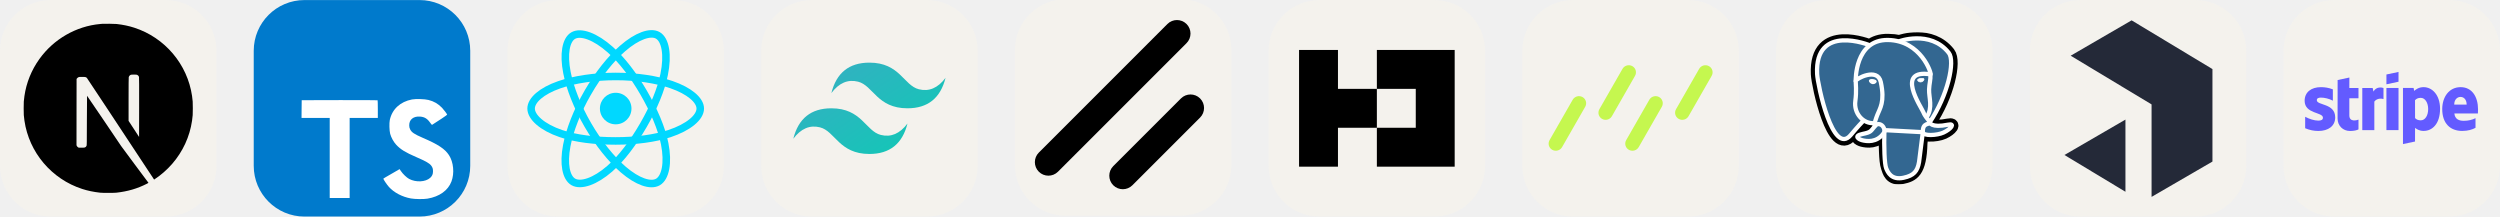
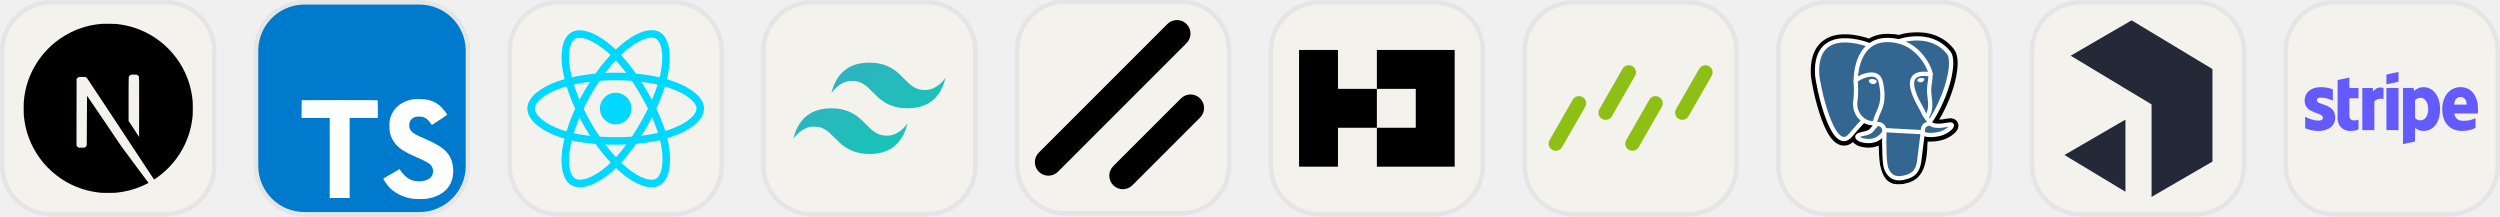
<svg xmlns="http://www.w3.org/2000/svg" width="554" height="48" viewBox="0 0 554 48" fill="none">
-   <g clip-path="url(#clip0_1068_432)">
-     <g clip-path="url(#clip1_1068_432)">
-       <path d="M36.733 0.012H11.245C5.035 0.012 0 5.046 0 11.257V36.745C0 42.956 5.035 47.99 11.245 47.99H36.733C42.944 47.99 47.978 42.956 47.978 36.745V11.257C47.978 5.046 42.944 0.012 36.733 0.012Z" fill="#F4F2ED" />
+   <g clip-path="url(#clip0_1069_30)">
+     <g clip-path="url(#clip1_1069_30)">
+       <path d="M11.245 0.512H36.733C42.668 0.512 47.478 5.323 47.478 11.257V36.745C47.478 42.679 42.668 47.49 36.733 47.49H11.245C5.311 47.49 0.5 42.679 0.5 36.745V11.257L0.514 10.704C0.792 5.21 5.198 0.804 10.692 0.525L11.245 0.512Z" fill="#F4F2ED" stroke="#E5E5E5" />
      <path d="M22.76 5.268C22.68 5.275 22.423 5.301 22.192 5.319C16.868 5.799 11.882 8.672 8.723 13.087C6.965 15.542 5.84 18.326 5.415 21.276C5.264 22.306 5.246 22.61 5.246 24.006C5.246 25.402 5.264 25.706 5.415 26.735C6.433 33.774 11.442 39.688 18.235 41.879C19.452 42.271 20.734 42.538 22.192 42.7C22.76 42.762 25.215 42.762 25.783 42.7C28.3 42.421 30.433 41.798 32.536 40.725C32.858 40.56 32.921 40.516 32.877 40.479C32.847 40.457 31.473 38.614 29.825 36.387L26.827 32.338L23.072 26.779C21.005 23.724 19.305 21.225 19.29 21.225C19.276 21.221 19.261 23.691 19.254 26.706C19.243 31.986 19.239 32.199 19.173 32.323C19.078 32.503 19.005 32.576 18.851 32.657C18.733 32.715 18.631 32.726 18.078 32.726H17.444L17.275 32.62C17.165 32.55 17.085 32.459 17.03 32.352L16.953 32.188L16.96 24.841L16.971 17.491L17.085 17.348C17.143 17.271 17.268 17.172 17.356 17.125C17.506 17.051 17.565 17.044 18.198 17.044C18.946 17.044 19.07 17.073 19.265 17.286C19.32 17.345 21.353 20.408 23.786 24.097C26.219 27.787 29.546 32.825 31.18 35.298L34.148 39.794L34.298 39.695C35.628 38.831 37.035 37.599 38.149 36.317C40.52 33.594 42.048 30.275 42.561 26.735C42.711 25.706 42.729 25.402 42.729 24.006C42.729 22.61 42.711 22.306 42.561 21.276C41.542 14.238 36.533 8.324 29.74 6.133C28.542 5.744 27.267 5.477 25.838 5.316C25.486 5.279 23.064 5.239 22.76 5.268ZM30.433 16.604C30.608 16.692 30.752 16.861 30.803 17.037C30.832 17.132 30.839 19.169 30.832 23.76L30.821 30.348L29.66 28.567L28.494 26.787V21.998C28.494 18.902 28.509 17.161 28.531 17.077C28.59 16.872 28.718 16.711 28.894 16.615C29.044 16.538 29.099 16.531 29.674 16.531C30.217 16.531 30.312 16.538 30.433 16.604Z" fill="black" />
    </g>
-     <g clip-path="url(#clip2_1068_432)">
-       <path d="M92.96 0.012H67.472C61.261 0.012 56.227 5.046 56.227 11.257V36.745C56.227 42.956 61.261 47.99 67.472 47.99H92.96C99.17 47.99 104.205 42.956 104.205 36.745V11.257C104.205 5.046 99.17 0.012 92.96 0.012Z" fill="#007ACC" />
+     <g clip-path="url(#clip2_1069_30)">
+       <path d="M67.472 0.512H92.96C98.894 0.512 103.705 5.323 103.705 11.257V36.745C103.705 42.679 98.894 47.49 92.96 47.49H67.472C61.537 47.49 56.727 42.679 56.727 36.745V11.257L56.74 10.704C57.019 5.21 61.425 0.804 66.919 0.525L67.472 0.512Z" fill="#007ACC" stroke="#E5E5E5" />
      <path d="M66.835 24.162L66.82 26.127H69.943H73.065V34.999V43.871H75.274H77.482V34.999V26.127H80.605H83.727V24.2C83.727 23.134 83.704 22.243 83.674 22.22C83.651 22.189 79.851 22.174 75.243 22.182L66.858 22.204L66.835 24.162Z" fill="white" />
      <path d="M94.939 22.147C96.158 22.451 97.087 22.992 97.94 23.875C98.382 24.348 99.037 25.208 99.09 25.414C99.105 25.475 97.018 26.876 95.754 27.66C95.709 27.691 95.526 27.493 95.32 27.188C94.703 26.29 94.056 25.901 93.066 25.833C91.611 25.734 90.674 26.495 90.682 27.767C90.682 28.14 90.736 28.361 90.888 28.666C91.208 29.328 91.802 29.724 93.668 30.532C97.102 32.009 98.572 32.984 99.486 34.37C100.506 35.916 100.735 38.383 100.042 40.219C99.28 42.214 97.391 43.569 94.734 44.019C93.911 44.163 91.962 44.141 91.078 43.981C89.151 43.638 87.324 42.686 86.197 41.437C85.755 40.95 84.894 39.678 84.948 39.586C84.97 39.556 85.168 39.434 85.389 39.305C85.603 39.183 86.41 38.718 87.171 38.277L88.55 37.477L88.839 37.903C89.243 38.52 90.126 39.366 90.659 39.647C92.19 40.455 94.292 40.34 95.328 39.411C95.769 39.008 95.952 38.589 95.952 37.972C95.952 37.416 95.884 37.172 95.594 36.754C95.221 36.221 94.46 35.771 92.297 34.834C89.822 33.768 88.755 33.106 87.781 32.055C87.217 31.445 86.684 30.471 86.463 29.656C86.28 28.978 86.235 27.28 86.379 26.594C86.889 24.203 88.695 22.535 91.299 22.04C92.144 21.88 94.109 21.941 94.939 22.147Z" fill="white" />
    </g>
-     <g clip-path="url(#clip3_1068_432)">
-       <path d="M149.183 0.012H123.694C117.484 0.012 112.449 5.046 112.449 11.257V36.745C112.449 42.956 117.484 47.99 123.694 47.99H149.183C155.393 47.99 160.428 42.956 160.428 36.745V11.257C160.428 5.046 155.393 0.012 149.183 0.012Z" fill="#F4F2ED" />
+     <g clip-path="url(#clip3_1069_30)">
+       <path d="M123.694 0.512H149.183C155.117 0.512 159.928 5.323 159.928 11.257V36.745C159.928 42.679 155.117 47.49 149.183 47.49H123.694C117.76 47.49 112.949 42.679 112.949 36.745V11.257L112.963 10.704C113.241 5.21 117.647 0.804 123.142 0.525L123.694 0.512Z" fill="#F4F2ED" stroke="#E5E5E5" />
      <path d="M136.438 27.551C138.369 27.551 139.934 25.986 139.934 24.055C139.934 22.124 138.369 20.559 136.438 20.559C134.507 20.559 132.941 22.124 132.941 24.055C132.941 25.986 134.507 27.551 136.438 27.551Z" fill="#00D8FF" />
      <path fill-rule="evenodd" clip-rule="evenodd" d="M136.437 16.945C141.132 16.945 145.493 17.619 148.781 18.751C152.743 20.115 155.178 22.182 155.178 24.054C155.178 26.005 152.597 28.201 148.342 29.611C145.126 30.677 140.893 31.233 136.437 31.233C131.868 31.233 127.542 30.711 124.289 29.599C120.174 28.193 117.695 25.968 117.695 24.054C117.695 22.197 120.021 20.146 123.927 18.784C127.228 17.634 131.696 16.945 136.436 16.945H136.437Z" stroke="#00D8FF" stroke-width="1.67" />
      <path fill-rule="evenodd" clip-rule="evenodd" d="M130.249 20.522C132.595 16.455 135.356 13.014 137.98 10.731C141.14 7.98 144.148 6.903 145.77 7.838C147.46 8.813 148.073 12.146 147.169 16.536C146.486 19.855 144.852 23.799 142.626 27.659C140.344 31.617 137.73 35.104 135.142 37.366C131.868 40.228 128.703 41.264 127.045 40.308C125.436 39.381 124.821 36.341 125.593 32.277C126.245 28.843 127.881 24.628 130.248 20.522H130.249Z" stroke="#00D8FF" stroke-width="1.67" />
      <path fill-rule="evenodd" clip-rule="evenodd" d="M130.257 27.671C127.905 23.609 126.304 19.496 125.635 16.084C124.831 11.972 125.4 8.827 127.02 7.89C128.708 6.912 131.902 8.046 135.254 11.022C137.788 13.272 140.39 16.656 142.622 20.512C144.911 24.466 146.627 28.473 147.294 31.844C148.139 36.11 147.455 39.37 145.799 40.328C144.192 41.259 141.251 40.274 138.116 37.575C135.467 35.296 132.632 31.773 130.257 27.671Z" stroke="#00D8FF" stroke-width="1.67" />
    </g>
-     <g clip-path="url(#clip4_1068_432)">
-       <path d="M205.409 0.012H179.921C173.71 0.012 168.676 5.046 168.676 11.257V36.745C168.676 42.956 173.71 47.99 179.921 47.99H205.409C211.62 47.99 216.654 42.956 216.654 36.745V11.257C216.654 5.046 211.62 0.012 205.409 0.012Z" fill="#F4F2ED" />
-       <path fill-rule="evenodd" clip-rule="evenodd" d="M184.231 20.626C185.355 16.128 188.166 13.879 192.664 13.879C199.411 13.879 200.255 18.939 203.628 19.782C205.877 20.345 207.845 19.502 209.532 17.252C208.407 21.75 205.596 23.999 201.098 23.999C194.351 23.999 193.508 18.939 190.134 18.096C187.885 17.533 185.917 18.377 184.231 20.626ZM175.797 30.746C176.921 26.248 179.733 23.999 184.231 23.999C190.978 23.999 191.821 29.06 195.194 29.903C197.444 30.465 199.411 29.622 201.098 27.373C199.974 31.871 197.162 34.12 192.664 34.12C185.917 34.12 185.074 29.06 181.7 28.216C179.451 27.654 177.484 28.497 175.797 30.746Z" fill="url(#paint0_linear_1068_432)" />
+     <g clip-path="url(#clip4_1069_30)">
+       <path d="M179.921 0.512H205.409C211.343 0.512 216.154 5.323 216.154 11.257V36.745C216.154 42.679 211.343 47.49 205.409 47.49H179.921C173.987 47.49 169.176 42.679 169.176 36.745V11.257L169.189 10.704C169.468 5.21 173.874 0.804 179.368 0.525L179.921 0.512Z" fill="#F4F2ED" stroke="#E5E5E5" />
+       <path fill-rule="evenodd" clip-rule="evenodd" d="M184.231 20.626C185.355 16.128 188.166 13.879 192.664 13.879C199.411 13.879 200.255 18.939 203.628 19.782C205.877 20.345 207.845 19.502 209.532 17.252C208.407 21.75 205.596 23.999 201.098 23.999C194.351 23.999 193.508 18.939 190.134 18.096C187.885 17.533 185.917 18.377 184.231 20.626ZM175.797 30.746C176.921 26.248 179.733 23.999 184.231 23.999C190.978 23.999 191.821 29.06 195.194 29.903C197.444 30.465 199.411 29.622 201.098 27.373C199.974 31.871 197.162 34.12 192.664 34.12C185.917 34.12 185.074 29.06 181.7 28.216C179.451 27.654 177.484 28.497 175.797 30.746Z" fill="url(#paint0_linear_1069_30)" />
    </g>
-     <g clip-path="url(#clip5_1068_432)">
-       <path d="M261.632 -0.176H236.143C229.933 -0.176 224.898 4.859 224.898 11.069V36.558C224.898 42.768 229.933 47.803 236.143 47.803H261.632C267.842 47.803 272.877 42.768 272.877 36.558V11.069C272.877 4.859 267.842 -0.176 261.632 -0.176Z" fill="#F4F2ED" />
+     <g clip-path="url(#clip5_1069_30)">
+       <path d="M236.144 0.324H261.632C267.566 0.324 272.377 5.135 272.377 11.069V36.558C272.377 42.492 267.566 47.303 261.632 47.303H236.144C230.209 47.303 225.398 42.492 225.398 36.558V11.069L225.412 10.517C225.69 5.022 230.096 0.616 235.591 0.338L236.144 0.324Z" fill="#F4F2ED" stroke="#E5E5E5" />
      <path d="M265.941 26.052C267.112 24.881 267.112 22.983 265.941 21.812C264.77 20.641 262.871 20.641 261.7 21.812L246.698 36.813C245.527 37.984 245.527 39.883 246.698 41.054C247.869 42.225 249.768 42.225 250.939 41.054L265.941 26.052Z" fill="black" />
      <path d="M262.937 9.56C264.108 8.389 264.108 6.491 262.937 5.32C261.766 4.149 259.867 4.149 258.696 5.32L230.204 33.812C229.033 34.983 229.033 36.882 230.204 38.053C231.375 39.224 233.273 39.224 234.444 38.053L262.937 9.56Z" fill="black" />
    </g>
-     <g clip-path="url(#clip6_1068_432)">
-       <path d="M317.858 0.012H292.37C286.16 0.012 281.125 5.046 281.125 11.257V36.745C281.125 42.956 286.16 47.99 292.37 47.99H317.858C324.069 47.99 329.103 42.956 329.103 36.745V11.257C329.103 5.046 324.069 0.012 317.858 0.012Z" fill="#F4F2ED" />
+     <g clip-path="url(#clip6_1069_30)">
+       <path d="M292.37 0.512H317.858C323.793 0.512 328.604 5.323 328.604 11.257V36.745C328.604 42.679 323.793 47.49 317.858 47.49H292.37C286.436 47.49 281.625 42.679 281.625 36.745V11.257L281.639 10.704C281.917 5.21 286.323 0.804 291.817 0.525L292.37 0.512Z" fill="#F4F2ED" stroke="#E5E5E5" />
      <path d="M287.871 36.934H296.492V28.312H305.113V19.691H296.492V11.07H287.871V36.934ZM305.113 28.312V36.934H322.356V11.07H305.113V19.691H313.734V28.312H305.113Z" fill="black" />
    </g>
-     <g clip-path="url(#clip7_1068_432)">
-       <path d="M374.081 0.012H348.593C342.382 0.012 337.348 5.046 337.348 11.257V36.745C337.348 42.956 342.382 47.99 348.593 47.99H374.081C380.291 47.99 385.326 42.956 385.326 36.745V11.257C385.326 5.046 380.291 0.012 374.081 0.012Z" fill="#F4F2ED" />
-       <path d="M351.281 23.661C351.717 22.9 351.45 21.936 350.684 21.508C349.918 21.08 348.943 21.35 348.507 22.111L343.385 31.048C342.949 31.809 343.216 32.773 343.982 33.202C344.748 33.629 345.723 33.359 346.159 32.598L351.281 23.661Z" fill="#C5F74F" />
-       <path d="M362.32 16.809C362.756 16.048 362.489 15.084 361.723 14.656C360.957 14.228 359.982 14.499 359.546 15.26L354.424 24.197C353.988 24.958 354.255 25.922 355.021 26.35C355.787 26.778 356.762 26.508 357.198 25.746L362.32 16.809Z" fill="#C5F74F" />
-       <path d="M379.304 16.809C379.74 16.048 379.473 15.084 378.707 14.656C377.941 14.228 376.966 14.499 376.53 15.26L371.409 24.197C370.972 24.958 371.24 25.922 372.006 26.35C372.772 26.778 373.747 26.508 374.183 25.746L379.304 16.809Z" fill="#C5F74F" />
-       <path d="M368.261 23.661C368.697 22.9 368.43 21.936 367.664 21.508C366.898 21.08 365.923 21.35 365.487 22.111L360.366 31.048C359.929 31.809 360.197 32.773 360.963 33.202C361.729 33.629 362.704 33.359 363.14 32.598L368.261 23.661Z" fill="#C5F74F" />
+     <g clip-path="url(#clip7_1069_30)">
+       <path d="M348.593 0.512H374.081C380.015 0.512 384.826 5.323 384.826 11.257V36.745C384.826 42.679 380.015 47.49 374.081 47.49H348.593C342.659 47.49 337.848 42.679 337.848 36.745V11.257L337.861 10.704C338.14 5.21 342.546 0.804 348.04 0.525L348.593 0.512Z" fill="#F4F2ED" stroke="#E5E5E5" />
+       <path d="M351.281 23.661C351.717 22.9 351.45 21.936 350.684 21.508C349.918 21.08 348.943 21.35 348.507 22.111L343.385 31.048C342.949 31.809 343.216 32.773 343.982 33.202C344.748 33.629 345.723 33.359 346.159 32.598L351.281 23.661Z" fill="#8DBF15" />
+       <path d="M362.32 16.809C362.756 16.048 362.489 15.084 361.723 14.656C360.957 14.228 359.982 14.499 359.546 15.26L354.424 24.197C353.988 24.958 354.255 25.922 355.021 26.35C355.787 26.778 356.762 26.508 357.198 25.746L362.32 16.809Z" fill="#8DBF15" />
+       <path d="M379.304 16.809C379.74 16.048 379.473 15.084 378.707 14.656C377.941 14.228 376.966 14.499 376.53 15.26L371.409 24.197C370.972 24.958 371.24 25.922 372.006 26.35C372.772 26.778 373.747 26.508 374.183 25.746L379.304 16.809Z" fill="#8DBF15" />
+       <path d="M368.261 23.661C368.697 22.9 368.43 21.936 367.664 21.508C366.898 21.08 365.923 21.35 365.487 22.111L360.366 31.048C359.929 31.809 360.197 32.773 360.963 33.202C361.729 33.629 362.704 33.359 363.14 32.598L368.261 23.661Z" fill="#8DBF15" />
    </g>
-     <g clip-path="url(#clip8_1068_432)">
-       <path d="M430.308 0.012H404.819C398.609 0.012 393.574 5.046 393.574 11.257V36.745C393.574 42.956 398.609 47.99 404.819 47.99H430.308C436.518 47.99 441.553 42.956 441.553 36.745V11.257C441.553 5.046 436.518 0.012 430.308 0.012Z" fill="#F4F2ED" />
-       <mask id="mask0_1068_432" style="mask-type:luminance" maskUnits="userSpaceOnUse" x="400" y="7" width="35" height="34">
+     <g clip-path="url(#clip8_1069_30)">
+       <path d="M404.819 0.512H430.308C436.242 0.512 441.053 5.323 441.053 11.257V36.745C441.053 42.679 436.242 47.49 430.308 47.49H404.819C398.885 47.49 394.074 42.679 394.074 36.745V11.257L394.088 10.704C394.366 5.21 398.772 0.804 404.267 0.525L404.819 0.512Z" fill="#F4F2ED" stroke="#E5E5E5" />
+       <mask id="mask0_1069_30" style="mask-type:luminance" maskUnits="userSpaceOnUse" x="400" y="7" width="35" height="34">
        <path d="M434.43 7.133H400.695V40.868H434.43V7.133Z" fill="white" />
      </mask>
-       <g mask="url(#mask0_1068_432)">
+       <g mask="url(#mask0_1069_30)">
        <path d="M425.71 31.693C425.924 29.905 425.86 29.644 427.191 29.932L427.529 29.963C428.553 30.009 429.892 29.798 430.692 29.433C432.386 28.648 433.39 27.335 431.72 27.68C427.912 28.466 427.635 27.175 427.635 27.175C431.658 21.206 433.341 13.629 431.887 11.775C427.929 6.715 421.075 9.108 420.961 9.171L420.924 9.178C420.172 9.019 419.342 8.927 418.38 8.914C416.657 8.888 415.35 9.366 414.356 10.118C414.356 10.118 402.131 5.082 402.699 16.453C402.82 18.872 406.165 34.77 410.157 29.96C411.619 28.202 413.029 26.717 413.029 26.717C413.727 27.182 414.567 27.419 415.446 27.334L415.514 27.276C415.494 27.503 415.503 27.733 415.542 27.958C414.514 29.107 414.817 29.309 412.761 29.732C410.682 30.16 411.905 30.923 412.701 31.124C413.668 31.366 415.906 31.709 417.418 29.592L417.358 29.834C417.761 30.156 417.733 32.153 417.792 33.579C417.852 35.004 417.945 36.337 418.237 37.121C418.528 37.905 418.869 39.928 421.571 39.361C423.828 38.877 425.554 38.18 425.712 31.705" fill="black" />
        <path d="M425.71 31.693C425.924 29.905 425.86 29.644 427.191 29.932L427.529 29.963C428.553 30.009 429.892 29.798 430.692 29.433C432.386 28.648 433.39 27.335 431.72 27.68C427.912 28.466 427.635 27.175 427.635 27.175C431.658 21.206 433.341 13.629 431.887 11.775C427.929 6.715 421.075 9.108 420.961 9.171L420.924 9.178C420.172 9.019 419.342 8.927 418.38 8.914C416.657 8.888 415.35 9.366 414.356 10.118C414.356 10.118 402.131 5.082 402.699 16.453C402.82 18.872 406.165 34.77 410.157 29.96C411.619 28.202 413.029 26.717 413.029 26.717C413.727 27.182 414.567 27.419 415.446 27.334L415.514 27.276C415.494 27.503 415.503 27.733 415.542 27.958C414.514 29.107 414.817 29.309 412.761 29.732C410.682 30.16 411.905 30.923 412.701 31.124C413.668 31.366 415.906 31.709 417.418 29.592L417.358 29.834C417.761 30.156 417.733 32.153 417.792 33.579C417.852 35.004 417.945 36.337 418.237 37.121C418.528 37.905 418.869 39.928 421.571 39.361C423.828 38.877 425.554 38.18 425.712 31.705" fill="#336791" />
        <path d="M425.71 31.693C425.924 29.905 425.86 29.644 427.191 29.932L427.529 29.963C428.553 30.009 429.892 29.798 430.692 29.433C432.386 28.648 433.39 27.335 431.72 27.68C427.912 28.466 427.635 27.175 427.635 27.175C431.658 21.206 433.341 13.629 431.887 11.775C427.929 6.715 421.075 9.108 420.961 9.171L420.924 9.178C420.172 9.019 419.342 8.927 418.38 8.914C416.657 8.888 415.35 9.366 414.356 10.118C414.356 10.118 402.131 5.082 402.699 16.453C402.82 18.872 406.165 34.77 410.157 29.96C411.619 28.202 413.029 26.717 413.029 26.717C413.727 27.182 414.567 27.419 415.446 27.334L415.514 27.276C415.494 27.503 415.503 27.733 415.542 27.958C414.514 29.107 414.817 29.309 412.761 29.732C410.682 30.16 411.905 30.923 412.701 31.124C413.668 31.366 415.906 31.709 417.418 29.592L417.358 29.834C417.761 30.156 417.733 32.153 417.792 33.579C417.852 35.004 417.945 36.337 418.237 37.121C418.528 37.905 418.869 39.928 421.571 39.361C423.828 38.877 425.554 38.18 425.712 31.705" stroke="black" stroke-width="2.832" />
        <path d="M431.706 27.692C427.897 28.477 427.621 27.187 427.621 27.187C431.644 21.217 433.327 13.64 431.874 11.786C427.916 6.726 421.062 9.12 420.947 9.182L420.911 9.189C420.074 9.021 419.222 8.932 418.369 8.924C416.645 8.898 415.338 9.376 414.344 10.128C414.344 10.128 402.118 5.092 402.687 16.463C402.808 18.882 406.153 34.78 410.146 29.97C411.616 28.201 413.027 26.716 413.027 26.716C413.725 27.181 414.564 27.419 415.443 27.333L415.512 27.275C415.492 27.503 415.501 27.732 415.539 27.958C414.512 29.107 414.815 29.308 412.759 29.731C410.68 30.16 411.902 30.923 412.698 31.123C413.666 31.366 415.903 31.708 417.416 29.592L417.355 29.833C417.759 30.156 418.04 31.932 417.993 33.542C417.946 35.153 417.914 36.257 418.23 37.121C418.546 37.986 418.863 39.928 421.564 39.362C423.822 38.878 424.99 37.622 425.155 35.532C425.271 34.046 425.532 34.264 425.551 32.936L425.761 32.306C426.002 30.29 425.801 29.64 427.191 29.944L427.53 29.974C428.554 30.02 429.894 29.809 430.679 29.444C432.372 28.659 433.377 27.346 431.707 27.692H431.706Z" fill="#336791" />
        <path d="M420.948 9.12C420.526 9.252 427.753 6.478 431.861 11.726C433.311 13.581 431.631 21.158 427.608 27.127M417.579 28.834C417.474 32.584 417.606 36.361 417.972 37.267C418.338 38.174 419.125 39.969 421.828 39.392C424.085 38.908 424.907 37.971 425.263 35.904L426.097 29.292L417.579 28.834ZM414.34 10.033C414.34 10.033 402.106 5.031 402.676 16.402C402.797 18.821 406.141 34.719 410.134 29.909C411.592 28.152 412.909 26.778 412.909 26.778L414.34 10.033Z" fill="#336791" />
        <path d="M420.948 9.12C420.526 9.252 427.753 6.478 431.861 11.726C433.311 13.581 431.631 21.158 427.608 27.127M417.579 28.834C417.474 32.584 417.606 36.361 417.972 37.267C418.338 38.174 419.125 39.969 421.828 39.392C424.085 38.908 424.907 37.971 425.263 35.904L426.097 29.292L417.579 28.834ZM414.34 10.033C414.34 10.033 402.106 5.031 402.676 16.402C402.797 18.821 406.141 34.719 410.134 29.909C411.592 28.152 412.909 26.778 412.909 26.778L414.34 10.033Z" stroke="white" stroke-width="0.943" stroke-linecap="round" stroke-linejoin="round" />
        <path d="M427.61 27.123C427.61 27.123 427.874 28.415 431.695 27.627C433.365 27.281 432.359 28.594 430.667 29.379C429.278 30.025 426.163 30.19 426.112 29.3C425.98 27.001 427.751 27.699 427.623 27.123C427.507 26.604 426.714 26.095 426.192 24.825C425.735 23.718 419.919 15.219 427.805 16.48C428.095 16.42 425.749 8.968 418.37 8.86C410.99 8.752 411.223 17.933 411.223 17.933" fill="#336791" />
        <path d="M427.61 27.123C427.61 27.123 427.874 28.415 431.695 27.627C433.365 27.281 432.359 28.594 430.667 29.379C429.278 30.025 426.163 30.19 426.112 29.3C425.98 27.001 427.751 27.699 427.623 27.123C427.507 26.604 426.714 26.095 426.192 24.825C425.735 23.718 419.919 15.219 427.805 16.48C428.095 16.42 425.749 8.968 418.37 8.86C410.99 8.752 411.223 17.933 411.223 17.933" stroke="white" stroke-width="0.943" stroke-linecap="round" stroke-linejoin="bevel" />
        <path d="M415.516 27.913C414.488 29.062 414.791 29.264 412.735 29.687C410.656 30.115 411.879 30.878 412.675 31.078C413.642 31.321 415.879 31.663 417.392 29.546C417.854 28.9 417.39 27.872 416.757 27.611C416.451 27.485 416.043 27.327 415.518 27.914L415.516 27.913Z" fill="#336791" stroke="white" stroke-width="0.943" stroke-linejoin="round" />
        <path d="M415.446 27.892C415.341 27.216 415.667 26.414 416.017 25.473C416.541 24.063 417.751 22.653 416.784 18.177C416.063 14.843 411.223 17.482 411.223 17.934C411.223 18.386 411.441 20.227 411.144 22.368C410.752 25.165 412.923 27.529 415.421 27.288" fill="#336791" />
        <path d="M415.446 27.892C415.341 27.216 415.667 26.414 416.017 25.473C416.541 24.063 417.751 22.653 416.784 18.177C416.063 14.843 411.223 17.482 411.223 17.934C411.223 18.386 411.441 20.227 411.144 22.368C410.752 25.165 412.923 27.529 415.421 27.288" stroke="white" stroke-width="0.943" stroke-linecap="round" stroke-linejoin="round" />
        <path d="M414.294 17.868C414.272 18.023 414.577 18.435 414.974 18.49C415.371 18.546 415.709 18.224 415.732 18.069C415.754 17.913 415.448 17.745 415.052 17.689C414.655 17.634 414.314 17.716 414.294 17.868Z" fill="white" stroke="white" stroke-width="0.315" />
        <path d="M426.372 17.552C426.393 17.706 426.089 18.119 425.692 18.174C425.295 18.229 424.954 17.908 424.935 17.752C424.915 17.597 425.218 17.428 425.614 17.373C426.011 17.317 426.352 17.399 426.372 17.552Z" fill="white" stroke="white" stroke-width="0.157" />
        <path d="M427.789 16.484C427.855 17.697 427.528 18.52 427.486 19.811C427.425 21.684 428.379 23.83 426.941 25.978" fill="#336791" />
        <path d="M427.789 16.484C427.855 17.697 427.528 18.52 427.486 19.811C427.425 21.684 428.379 23.83 426.941 25.978" stroke="white" stroke-width="0.943" stroke-linecap="round" stroke-linejoin="round" />
      </g>
    </g>
-     <g clip-path="url(#clip9_1068_432)">
-       <path d="M486.53 0.012H461.042C454.831 0.012 449.797 5.046 449.797 11.257V36.745C449.797 42.956 454.831 47.99 461.042 47.99H486.53C492.741 47.99 497.775 42.956 497.775 36.745V11.257C497.775 5.046 492.741 0.012 486.53 0.012Z" fill="#F4F2ED" />
+     <g clip-path="url(#clip9_1069_30)">
+       <path d="M461.042 0.512H486.53C492.465 0.512 497.275 5.323 497.275 11.257V36.745C497.275 42.679 492.465 47.49 486.53 47.49H461.042C455.108 47.49 450.297 42.679 450.297 36.745V11.257L450.311 10.704C450.589 5.21 454.995 0.804 460.489 0.525L461.042 0.512Z" fill="#F4F2ED" stroke="#E5E5E5" />
      <path d="M472.365 4.508L490.279 15.307V35.802L476.787 43.63V23.135L458.863 12.345L472.365 4.508Z" fill="#242938" />
      <path d="M470.999 42.495V26.5L457.48 34.345L470.999 42.495Z" fill="#242938" />
    </g>
-     <g clip-path="url(#clip10_1068_432)">
-       <path d="M542.757 0.012H517.268C511.058 0.012 506.023 5.046 506.023 11.257V36.745C506.023 42.956 511.058 47.99 517.268 47.99H542.757C548.967 47.99 554.002 42.956 554.002 36.745V11.257C554.002 5.046 548.967 0.012 542.757 0.012Z" fill="#F4F2ED" />
+     <g clip-path="url(#clip10_1069_30)">
+       <path d="M517.269 0.512H542.757C548.691 0.512 553.502 5.323 553.502 11.257V36.745C553.502 42.679 548.691 47.49 542.757 47.49H517.269C511.334 47.49 506.523 42.679 506.523 36.745V11.257L506.537 10.704C506.815 5.21 511.221 0.804 516.716 0.525L517.269 0.512Z" fill="#F4F2ED" stroke="#E5E5E5" />
      <path fill-rule="evenodd" clip-rule="evenodd" d="M549.129 24.201C549.129 21.468 547.805 19.312 545.276 19.312C542.736 19.312 541.199 21.468 541.199 24.179C541.199 27.391 543.014 29.014 545.618 29.014C546.888 29.014 547.848 28.725 548.574 28.32V26.186C547.848 26.548 547.016 26.773 545.959 26.773C544.924 26.773 544.006 26.41 543.889 25.15H549.107C549.107 25.012 549.129 24.457 549.129 24.201ZM543.857 23.187C543.857 21.98 544.593 21.479 545.265 21.479C545.916 21.479 546.61 21.98 546.61 23.187H543.857Z" fill="#635BFF" />
      <path fill-rule="evenodd" clip-rule="evenodd" d="M537.078 19.312C536.032 19.312 535.36 19.803 534.987 20.145L534.848 19.483H532.5V31.927L535.168 31.362L535.179 28.341C535.563 28.619 536.129 29.014 537.068 29.014C538.978 29.014 540.718 27.477 540.718 24.094C540.707 20.999 538.946 19.312 537.078 19.312ZM536.438 26.666C535.808 26.666 535.435 26.442 535.179 26.164L535.168 22.205C535.445 21.895 535.83 21.682 536.438 21.682C537.409 21.682 538.082 22.77 538.082 24.168C538.082 25.599 537.42 26.666 536.438 26.666Z" fill="#635BFF" />
      <path fill-rule="evenodd" clip-rule="evenodd" d="M528.832 18.684L531.511 18.108V15.941L528.832 16.507V18.684Z" fill="#635BFF" />
      <path d="M531.511 19.496H528.832V28.834H531.511V19.496Z" fill="#635BFF" />
      <path fill-rule="evenodd" clip-rule="evenodd" d="M525.96 20.287L525.79 19.497H523.484V28.835H526.152V22.507C526.782 21.685 527.849 21.834 528.18 21.952V19.497C527.839 19.369 526.59 19.134 525.96 20.287Z" fill="#635BFF" />
      <path fill-rule="evenodd" clip-rule="evenodd" d="M520.623 17.18L518.018 17.735L518.008 26.283C518.008 27.863 519.192 29.026 520.772 29.026C521.647 29.026 522.287 28.866 522.64 28.674V26.507C522.298 26.646 520.612 27.137 520.612 25.557V21.769H522.64V19.496H520.612L520.623 17.18Z" fill="#635BFF" />
      <path fill-rule="evenodd" clip-rule="evenodd" d="M513.407 22.205C513.407 21.788 513.749 21.628 514.314 21.628C515.125 21.628 516.15 21.874 516.961 22.311V19.803C516.075 19.451 515.2 19.312 514.314 19.312C512.148 19.312 510.707 20.444 510.707 22.333C510.707 25.278 514.762 24.809 514.762 26.079C514.762 26.57 514.336 26.73 513.738 26.73C512.852 26.73 511.721 26.367 510.824 25.876V28.416C511.817 28.843 512.82 29.024 513.738 29.024C515.958 29.024 517.484 27.925 517.484 26.015C517.473 22.834 513.407 23.4 513.407 22.205Z" fill="#635BFF" />
    </g>
  </g>
  <defs>
-     <linearGradient id="paint0_linear_1068_432" x1="184.887" y1="13.879" x2="199.318" y2="34.776" gradientUnits="userSpaceOnUse">
+     <linearGradient id="paint0_linear_1069_30" x1="184.887" y1="13.879" x2="199.318" y2="34.776" gradientUnits="userSpaceOnUse">
      <stop stop-color="#32B1C1" />
      <stop offset="1" stop-color="#14C6B7" />
    </linearGradient>
-     <clipPath id="clip0_1068_432">
+     <clipPath id="clip0_1069_30">
      <rect width="554" height="48" fill="white" />
    </clipPath>
-     <clipPath id="clip1_1068_432">
+     <clipPath id="clip1_1069_30">
      <rect width="47.978" height="47.978" fill="white" transform="translate(0 0.0117188)" />
    </clipPath>
-     <clipPath id="clip2_1068_432">
+     <clipPath id="clip2_1069_30">
      <rect width="47.978" height="47.978" fill="white" transform="translate(56.2266 0.0117188)" />
    </clipPath>
-     <clipPath id="clip3_1068_432">
+     <clipPath id="clip3_1069_30">
      <rect width="47.978" height="47.978" fill="white" transform="translate(112.449 0.0117188)" />
    </clipPath>
-     <clipPath id="clip4_1068_432">
+     <clipPath id="clip4_1069_30">
      <rect width="47.978" height="47.978" fill="white" transform="translate(168.676 0.0117188)" />
    </clipPath>
-     <clipPath id="clip5_1068_432">
+     <clipPath id="clip5_1069_30">
      <rect width="47.978" height="47.978" fill="white" transform="translate(224.898 0.0117188)" />
    </clipPath>
-     <clipPath id="clip6_1068_432">
+     <clipPath id="clip6_1069_30">
      <rect width="47.978" height="47.978" fill="white" transform="translate(281.125 0.0117188)" />
    </clipPath>
-     <clipPath id="clip7_1068_432">
+     <clipPath id="clip7_1069_30">
      <rect width="47.978" height="47.978" fill="white" transform="translate(337.348 0.0117188)" />
    </clipPath>
-     <clipPath id="clip8_1068_432">
+     <clipPath id="clip8_1069_30">
      <rect width="47.978" height="47.978" fill="white" transform="translate(393.574 0.0117188)" />
    </clipPath>
-     <clipPath id="clip9_1068_432">
+     <clipPath id="clip9_1069_30">
      <rect width="47.978" height="47.978" fill="white" transform="translate(449.797 0.0117188)" />
    </clipPath>
-     <clipPath id="clip10_1068_432">
+     <clipPath id="clip10_1069_30">
      <rect width="47.978" height="47.978" fill="white" transform="translate(506.023 0.0117188)" />
    </clipPath>
  </defs>
</svg>
